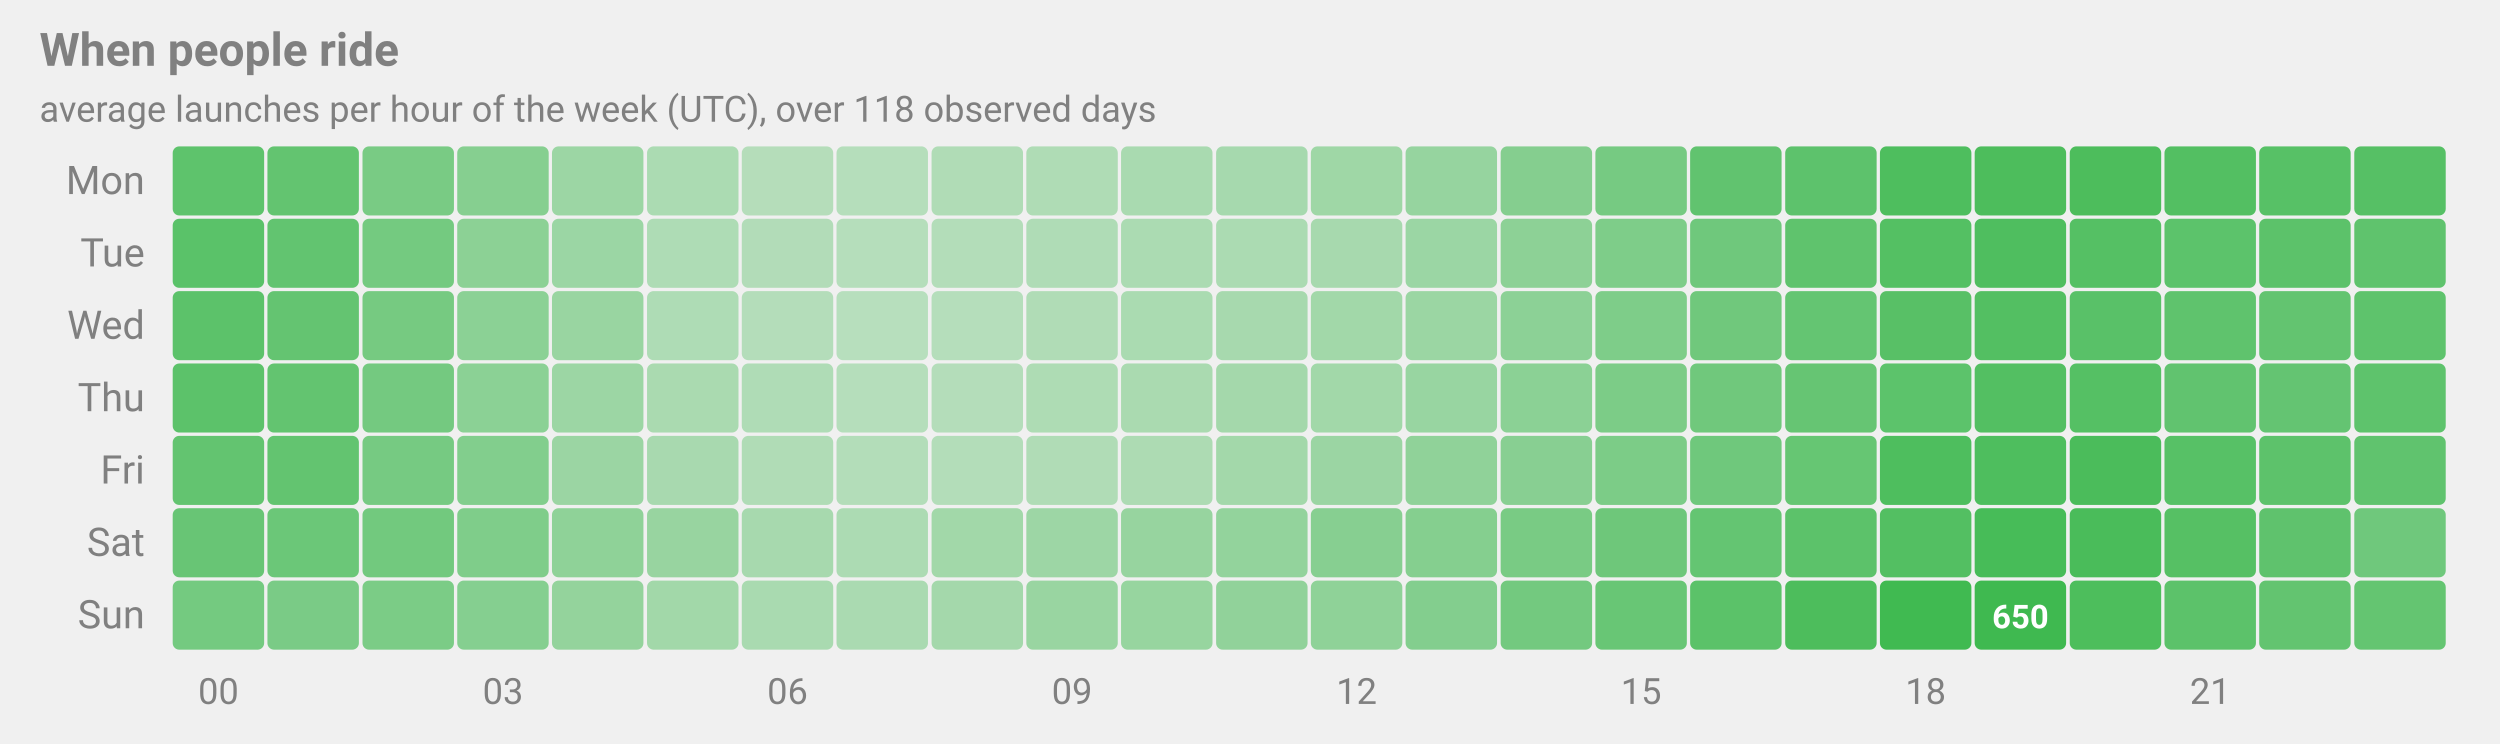
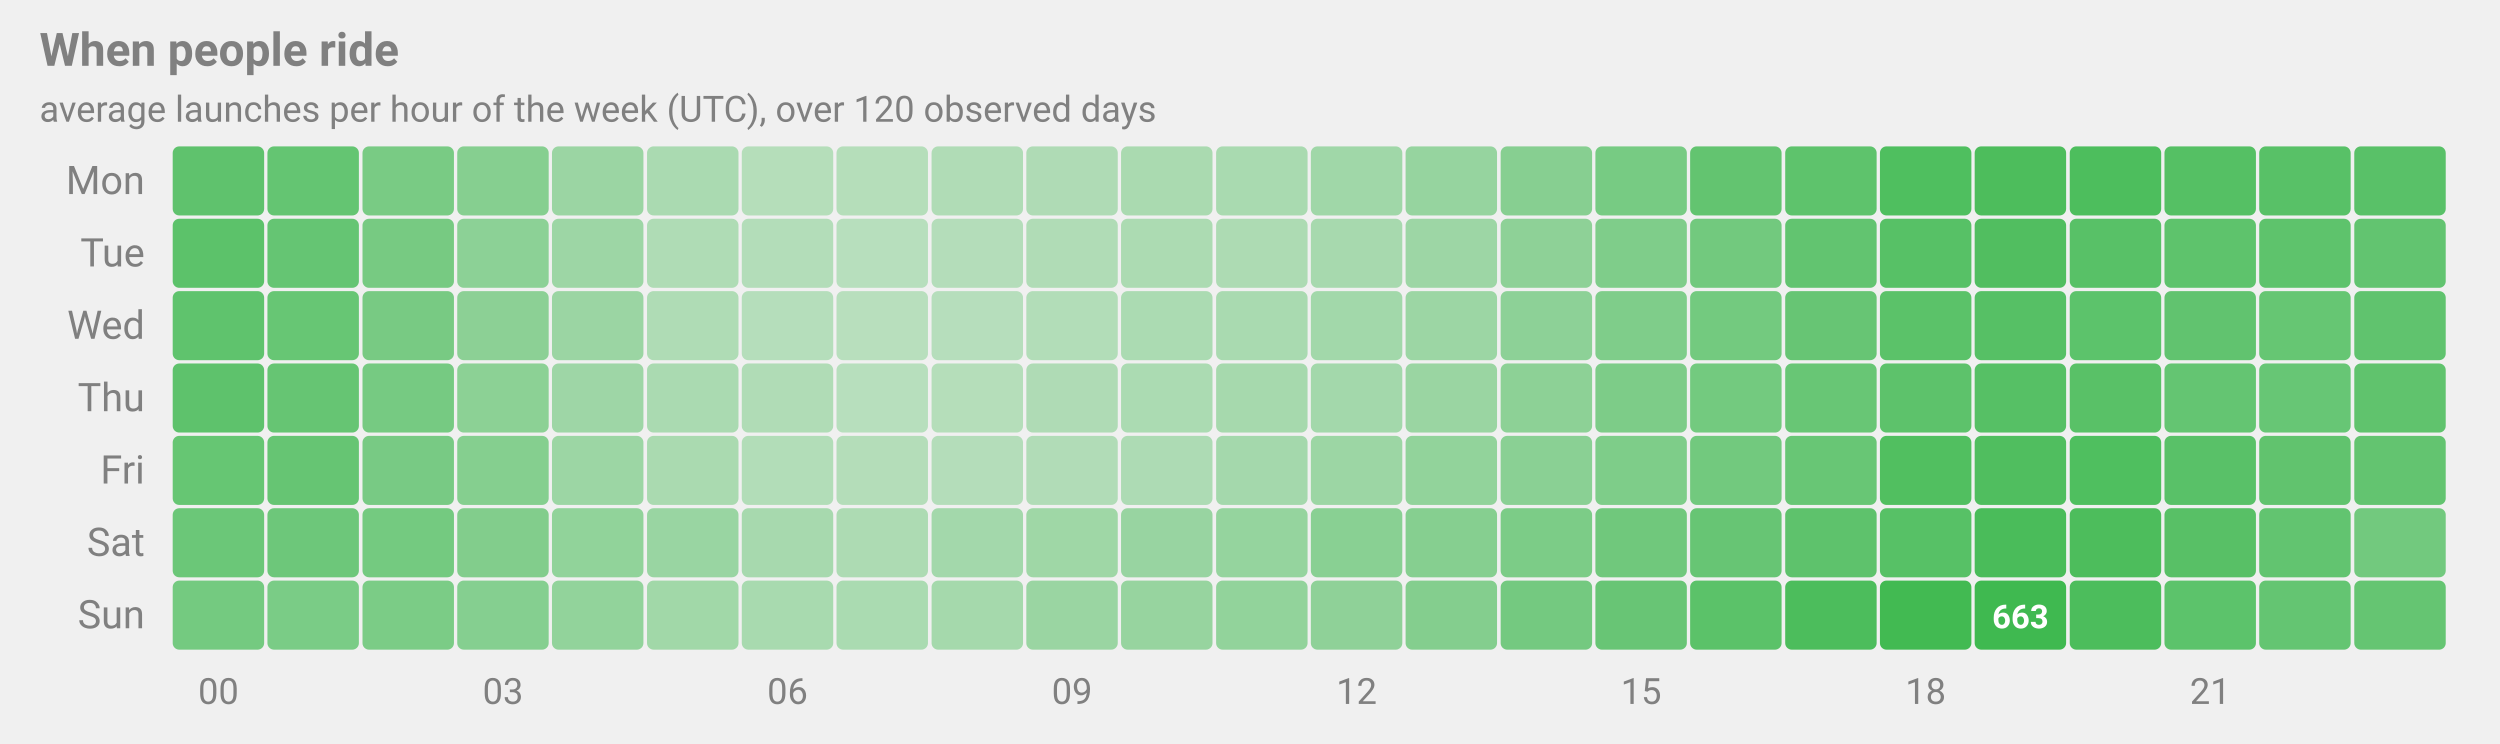
<svg xmlns="http://www.w3.org/2000/svg" width="760" height="226" viewBox="0 0 760 226" role="img" aria-label="When people ride">
  <style>
  text{font-family:-apple-system,BlinkMacSystemFont,'Segoe UI',Roboto,Helvetica,Arial,sans-serif}
  .grid{stroke:#808080;stroke-opacity:.3;stroke-width:1}
  .axis{stroke:#808080;stroke-width:1}
  .lbl{fill:#808080;font-size:12px}
  .val{fill:#808080;font-size:12px;font-weight:600}
  .title{fill:#808080;font-size:14px;font-weight:700}
  .sub{fill:#808080;font-size:11px}
  .gap{fill:#808080;opacity:.12}
  .gaplbl{fill:#808080;font-size:10px;opacity:.85}
  .ico{fill:#808080}
  .t1{fill:#e3b341}
  .t2{fill:#d29922}
  .t3{fill:#b7860b}
  .t4{fill:#946f0f}
</style>
  <text x="12" y="20" class="title">When people ride</text>
-   <text x="12" y="37" class="sub">average launches per hour of the week (UTC), over 118 observed days</text>
+   <text x="12" y="37" class="sub">average launches per hour of the week (UTC), over 120 observed days</text>
  <text x="44" y="59.0" class="lbl" text-anchor="end">Mon</text>
  <text x="44" y="81.0" class="lbl" text-anchor="end">Tue</text>
  <text x="44" y="103.0" class="lbl" text-anchor="end">Wed</text>
  <text x="44" y="125.0" class="lbl" text-anchor="end">Thu</text>
  <text x="44" y="147.0" class="lbl" text-anchor="end">Fri</text>
  <text x="44" y="169.0" class="lbl" text-anchor="end">Sat</text>
  <text x="44" y="191.0" class="lbl" text-anchor="end">Sun</text>
  <text x="66.4" y="214" class="sub" text-anchor="middle">00</text>
  <text x="152.9" y="214" class="sub" text-anchor="middle">03</text>
  <text x="239.4" y="214" class="sub" text-anchor="middle">06</text>
  <text x="325.9" y="214" class="sub" text-anchor="middle">09</text>
  <text x="412.4" y="214" class="sub" text-anchor="middle">12</text>
  <text x="498.9" y="214" class="sub" text-anchor="middle">15</text>
  <text x="585.4" y="214" class="sub" text-anchor="middle">18</text>
  <text x="671.9" y="214" class="sub" text-anchor="middle">21</text>
-   <rect x="52.5" y="44.5" width="27.8" height="21" rx="2" fill="#3fb950" fill-opacity="0.819" data-tip="Mon 00: 522" />
-   <rect x="81.3" y="44.5" width="27.8" height="21" rx="2" fill="#3fb950" fill-opacity="0.793" data-tip="Mon 01: 504" />
-   <rect x="110.2" y="44.5" width="27.8" height="21" rx="2" fill="#3fb950" fill-opacity="0.670" data-tip="Mon 02: 416" />
-   <rect x="139.0" y="44.5" width="27.8" height="21" rx="2" fill="#3fb950" fill-opacity="0.596" data-tip="Mon 03: 365" />
-   <rect x="167.8" y="44.5" width="27.8" height="21" rx="2" fill="#3fb950" fill-opacity="0.476" data-tip="Mon 04: 279" />
-   <rect x="196.7" y="44.5" width="27.8" height="21" rx="2" fill="#3fb950" fill-opacity="0.388" data-tip="Mon 05: 218" />
-   <rect x="225.5" y="44.5" width="27.8" height="21" rx="2" fill="#3fb950" fill-opacity="0.333" data-tip="Mon 06: 179" />
-   <rect x="254.3" y="44.5" width="27.8" height="21" rx="2" fill="#3fb950" fill-opacity="0.332" data-tip="Mon 07: 178" />
-   <rect x="283.2" y="44.5" width="27.8" height="21" rx="2" fill="#3fb950" fill-opacity="0.356" data-tip="Mon 08: 195" />
-   <rect x="312.0" y="44.5" width="27.8" height="21" rx="2" fill="#3fb950" fill-opacity="0.370" data-tip="Mon 09: 205" />
-   <rect x="340.8" y="44.5" width="27.8" height="21" rx="2" fill="#3fb950" fill-opacity="0.401" data-tip="Mon 10: 227" />
-   <rect x="369.7" y="44.5" width="27.8" height="21" rx="2" fill="#3fb950" fill-opacity="0.411" data-tip="Mon 11: 234" />
-   <rect x="398.5" y="44.5" width="27.8" height="21" rx="2" fill="#3fb950" fill-opacity="0.460" data-tip="Mon 12: 269" />
-   <rect x="427.3" y="44.5" width="27.8" height="21" rx="2" fill="#3fb950" fill-opacity="0.511" data-tip="Mon 13: 304" />
-   <rect x="456.2" y="44.5" width="27.8" height="21" rx="2" fill="#3fb950" fill-opacity="0.602" data-tip="Mon 14: 368" />
-   <rect x="485.0" y="44.5" width="27.8" height="21" rx="2" fill="#3fb950" fill-opacity="0.686" data-tip="Mon 15: 428" />
-   <rect x="513.8" y="44.5" width="27.8" height="21" rx="2" fill="#3fb950" fill-opacity="0.801" data-tip="Mon 16: 510" />
-   <rect x="542.7" y="44.5" width="27.8" height="21" rx="2" fill="#3fb950" fill-opacity="0.822" data-tip="Mon 17: 524" />
-   <rect x="571.5" y="44.5" width="27.8" height="21" rx="2" fill="#3fb950" fill-opacity="0.912" data-tip="Mon 18: 588" />
-   <rect x="600.3" y="44.5" width="27.8" height="21" rx="2" fill="#3fb950" fill-opacity="0.918" data-tip="Mon 19: 592" />
-   <rect x="629.2" y="44.5" width="27.8" height="21" rx="2" fill="#3fb950" fill-opacity="0.918" data-tip="Mon 20: 592" />
-   <rect x="658.0" y="44.5" width="27.8" height="21" rx="2" fill="#3fb950" fill-opacity="0.879" data-tip="Mon 21: 564" />
-   <rect x="686.8" y="44.5" width="27.8" height="21" rx="2" fill="#3fb950" fill-opacity="0.863" data-tip="Mon 22: 553" />
-   <rect x="715.7" y="44.5" width="27.8" height="21" rx="2" fill="#3fb950" fill-opacity="0.866" data-tip="Mon 23: 555" />
-   <rect x="52.5" y="66.5" width="27.8" height="21" rx="2" fill="#3fb950" fill-opacity="0.847" data-tip="Tue 00: 542" />
-   <rect x="81.3" y="66.5" width="27.8" height="21" rx="2" fill="#3fb950" fill-opacity="0.799" data-tip="Tue 01: 508" />
-   <rect x="110.2" y="66.5" width="27.8" height="21" rx="2" fill="#3fb950" fill-opacity="0.695" data-tip="Tue 02: 435" />
-   <rect x="139.0" y="66.5" width="27.8" height="21" rx="2" fill="#3fb950" fill-opacity="0.570" data-tip="Tue 03: 346" />
-   <rect x="167.8" y="66.5" width="27.8" height="21" rx="2" fill="#3fb950" fill-opacity="0.474" data-tip="Tue 04: 278" />
-   <rect x="196.7" y="66.5" width="27.8" height="21" rx="2" fill="#3fb950" fill-opacity="0.374" data-tip="Tue 05: 208" />
-   <rect x="225.5" y="66.5" width="27.8" height="21" rx="2" fill="#3fb950" fill-opacity="0.349" data-tip="Tue 06: 190" />
-   <rect x="254.3" y="66.5" width="27.8" height="21" rx="2" fill="#3fb950" fill-opacity="0.329" data-tip="Tue 07: 176" />
-   <rect x="283.2" y="66.5" width="27.8" height="21" rx="2" fill="#3fb950" fill-opacity="0.342" data-tip="Tue 08: 185" />
-   <rect x="312.0" y="66.5" width="27.8" height="21" rx="2" fill="#3fb950" fill-opacity="0.363" data-tip="Tue 09: 200" />
-   <rect x="340.8" y="66.5" width="27.8" height="21" rx="2" fill="#3fb950" fill-opacity="0.390" data-tip="Tue 10: 219" />
-   <rect x="369.7" y="66.5" width="27.8" height="21" rx="2" fill="#3fb950" fill-opacity="0.388" data-tip="Tue 11: 217" />
-   <rect x="398.5" y="66.5" width="27.8" height="21" rx="2" fill="#3fb950" fill-opacity="0.414" data-tip="Tue 12: 236" />
-   <rect x="427.3" y="66.5" width="27.8" height="21" rx="2" fill="#3fb950" fill-opacity="0.474" data-tip="Tue 13: 278" />
-   <rect x="456.2" y="66.5" width="27.8" height="21" rx="2" fill="#3fb950" fill-opacity="0.556" data-tip="Tue 14: 336" />
-   <rect x="485.0" y="66.5" width="27.8" height="21" rx="2" fill="#3fb950" fill-opacity="0.643" data-tip="Tue 15: 397" />
-   <rect x="513.8" y="66.5" width="27.8" height="21" rx="2" fill="#3fb950" fill-opacity="0.726" data-tip="Tue 16: 456" />
-   <rect x="542.7" y="66.5" width="27.8" height="21" rx="2" fill="#3fb950" fill-opacity="0.815" data-tip="Tue 17: 519" />
-   <rect x="571.5" y="66.5" width="27.8" height="21" rx="2" fill="#3fb950" fill-opacity="0.878" data-tip="Tue 18: 564" />
-   <rect x="600.3" y="66.5" width="27.8" height="21" rx="2" fill="#3fb950" fill-opacity="0.909" data-tip="Tue 19: 586" />
-   <rect x="629.2" y="66.5" width="27.8" height="21" rx="2" fill="#3fb950" fill-opacity="0.868" data-tip="Tue 20: 557" />
-   <rect x="658.0" y="66.5" width="27.8" height="21" rx="2" fill="#3fb950" fill-opacity="0.835" data-tip="Tue 21: 533" />
-   <rect x="686.8" y="66.5" width="27.8" height="21" rx="2" fill="#3fb950" fill-opacity="0.834" data-tip="Tue 22: 532" />
-   <rect x="715.7" y="66.5" width="27.8" height="21" rx="2" fill="#3fb950" fill-opacity="0.814" data-tip="Tue 23: 519" />
-   <rect x="52.5" y="88.5" width="27.8" height="21" rx="2" fill="#3fb950" fill-opacity="0.830" data-tip="Wed 00: 530" />
-   <rect x="81.3" y="88.5" width="27.8" height="21" rx="2" fill="#3fb950" fill-opacity="0.791" data-tip="Wed 01: 502" />
-   <rect x="110.2" y="88.5" width="27.8" height="21" rx="2" fill="#3fb950" fill-opacity="0.684" data-tip="Wed 02: 427" />
-   <rect x="139.0" y="88.5" width="27.8" height="21" rx="2" fill="#3fb950" fill-opacity="0.569" data-tip="Wed 03: 345" />
-   <rect x="167.8" y="88.5" width="27.8" height="21" rx="2" fill="#3fb950" fill-opacity="0.485" data-tip="Wed 04: 286" />
-   <rect x="196.7" y="88.5" width="27.8" height="21" rx="2" fill="#3fb950" fill-opacity="0.374" data-tip="Wed 05: 208" />
-   <rect x="225.5" y="88.5" width="27.8" height="21" rx="2" fill="#3fb950" fill-opacity="0.337" data-tip="Wed 06: 182" />
-   <rect x="254.3" y="88.5" width="27.8" height="21" rx="2" fill="#3fb950" fill-opacity="0.324" data-tip="Wed 07: 173" />
-   <rect x="283.2" y="88.5" width="27.8" height="21" rx="2" fill="#3fb950" fill-opacity="0.332" data-tip="Wed 08: 178" />
-   <rect x="312.0" y="88.5" width="27.8" height="21" rx="2" fill="#3fb950" fill-opacity="0.357" data-tip="Wed 09: 195" />
-   <rect x="340.8" y="88.5" width="27.8" height="21" rx="2" fill="#3fb950" fill-opacity="0.394" data-tip="Wed 10: 222" />
-   <rect x="369.7" y="88.5" width="27.8" height="21" rx="2" fill="#3fb950" fill-opacity="0.408" data-tip="Wed 11: 231" />
-   <rect x="398.5" y="88.5" width="27.8" height="21" rx="2" fill="#3fb950" fill-opacity="0.445" data-tip="Wed 12: 258" />
-   <rect x="427.3" y="88.5" width="27.8" height="21" rx="2" fill="#3fb950" fill-opacity="0.480" data-tip="Wed 13: 282" />
-   <rect x="456.2" y="88.5" width="27.8" height="21" rx="2" fill="#3fb950" fill-opacity="0.562" data-tip="Wed 14: 340" />
-   <rect x="485.0" y="88.5" width="27.8" height="21" rx="2" fill="#3fb950" fill-opacity="0.642" data-tip="Wed 15: 397" />
-   <rect x="513.8" y="88.5" width="27.8" height="21" rx="2" fill="#3fb950" fill-opacity="0.720" data-tip="Wed 16: 452" />
-   <rect x="542.7" y="88.5" width="27.8" height="21" rx="2" fill="#3fb950" fill-opacity="0.789" data-tip="Wed 17: 501" />
-   <rect x="571.5" y="88.5" width="27.8" height="21" rx="2" fill="#3fb950" fill-opacity="0.856" data-tip="Wed 18: 548" />
-   <rect x="600.3" y="88.5" width="27.8" height="21" rx="2" fill="#3fb950" fill-opacity="0.880" data-tip="Wed 19: 565" />
-   <rect x="629.2" y="88.5" width="27.8" height="21" rx="2" fill="#3fb950" fill-opacity="0.850" data-tip="Wed 20: 544" />
-   <rect x="658.0" y="88.5" width="27.8" height="21" rx="2" fill="#3fb950" fill-opacity="0.816" data-tip="Wed 21: 520" />
-   <rect x="686.8" y="88.5" width="27.8" height="21" rx="2" fill="#3fb950" fill-opacity="0.795" data-tip="Wed 22: 505" />
-   <rect x="715.7" y="88.5" width="27.8" height="21" rx="2" fill="#3fb950" fill-opacity="0.820" data-tip="Wed 23: 523" />
-   <rect x="52.5" y="110.5" width="27.8" height="21" rx="2" fill="#3fb950" fill-opacity="0.832" data-tip="Thu 00: 531" />
-   <rect x="81.3" y="110.5" width="27.8" height="21" rx="2" fill="#3fb950" fill-opacity="0.793" data-tip="Thu 01: 503" />
-   <rect x="110.2" y="110.5" width="27.8" height="21" rx="2" fill="#3fb950" fill-opacity="0.699" data-tip="Thu 02: 437" />
-   <rect x="139.0" y="110.5" width="27.8" height="21" rx="2" fill="#3fb950" fill-opacity="0.569" data-tip="Thu 03: 346" />
-   <rect x="167.8" y="110.5" width="27.8" height="21" rx="2" fill="#3fb950" fill-opacity="0.470" data-tip="Thu 04: 275" />
-   <rect x="196.7" y="110.5" width="27.8" height="21" rx="2" fill="#3fb950" fill-opacity="0.398" data-tip="Thu 05: 224" />
-   <rect x="225.5" y="110.5" width="27.8" height="21" rx="2" fill="#3fb950" fill-opacity="0.362" data-tip="Thu 06: 199" />
-   <rect x="254.3" y="110.5" width="27.8" height="21" rx="2" fill="#3fb950" fill-opacity="0.329" data-tip="Thu 07: 176" />
-   <rect x="283.2" y="110.5" width="27.8" height="21" rx="2" fill="#3fb950" fill-opacity="0.339" data-tip="Thu 08: 183" />
-   <rect x="312.0" y="110.5" width="27.8" height="21" rx="2" fill="#3fb950" fill-opacity="0.372" data-tip="Thu 09: 206" />
-   <rect x="340.8" y="110.5" width="27.8" height="21" rx="2" fill="#3fb950" fill-opacity="0.396" data-tip="Thu 10: 223" />
-   <rect x="369.7" y="110.5" width="27.8" height="21" rx="2" fill="#3fb950" fill-opacity="0.422" data-tip="Thu 11: 242" />
-   <rect x="398.5" y="110.5" width="27.8" height="21" rx="2" fill="#3fb950" fill-opacity="0.443" data-tip="Thu 12: 257" />
-   <rect x="427.3" y="110.5" width="27.8" height="21" rx="2" fill="#3fb950" fill-opacity="0.490" data-tip="Thu 13: 290" />
-   <rect x="456.2" y="110.5" width="27.8" height="21" rx="2" fill="#3fb950" fill-opacity="0.568" data-tip="Thu 14: 344" />
-   <rect x="485.0" y="110.5" width="27.8" height="21" rx="2" fill="#3fb950" fill-opacity="0.656" data-tip="Thu 15: 407" />
-   <rect x="513.8" y="110.5" width="27.8" height="21" rx="2" fill="#3fb950" fill-opacity="0.719" data-tip="Thu 16: 451" />
-   <rect x="542.7" y="110.5" width="27.8" height="21" rx="2" fill="#3fb950" fill-opacity="0.779" data-tip="Thu 17: 494" />
-   <rect x="571.5" y="110.5" width="27.8" height="21" rx="2" fill="#3fb950" fill-opacity="0.835" data-tip="Thu 18: 534" />
-   <rect x="600.3" y="110.5" width="27.8" height="21" rx="2" fill="#3fb950" fill-opacity="0.880" data-tip="Thu 19: 565" />
-   <rect x="629.2" y="110.5" width="27.8" height="21" rx="2" fill="#3fb950" fill-opacity="0.869" data-tip="Thu 20: 558" />
-   <rect x="658.0" y="110.5" width="27.8" height="21" rx="2" fill="#3fb950" fill-opacity="0.802" data-tip="Thu 21: 510" />
-   <rect x="686.8" y="110.5" width="27.8" height="21" rx="2" fill="#3fb950" fill-opacity="0.786" data-tip="Thu 22: 498" />
-   <rect x="715.7" y="110.5" width="27.8" height="21" rx="2" fill="#3fb950" fill-opacity="0.824" data-tip="Thu 23: 526" />
-   <rect x="52.5" y="132.5" width="27.8" height="21" rx="2" fill="#3fb950" fill-opacity="0.795" data-tip="Fri 00: 505" />
-   <rect x="81.3" y="132.5" width="27.8" height="21" rx="2" fill="#3fb950" fill-opacity="0.793" data-tip="Fri 01: 504" />
-   <rect x="110.2" y="132.5" width="27.8" height="21" rx="2" fill="#3fb950" fill-opacity="0.685" data-tip="Fri 02: 427" />
-   <rect x="139.0" y="132.5" width="27.8" height="21" rx="2" fill="#3fb950" fill-opacity="0.616" data-tip="Fri 03: 378" />
-   <rect x="167.8" y="132.5" width="27.8" height="21" rx="2" fill="#3fb950" fill-opacity="0.478" data-tip="Fri 04: 281" />
-   <rect x="196.7" y="132.5" width="27.8" height="21" rx="2" fill="#3fb950" fill-opacity="0.403" data-tip="Fri 05: 228" />
-   <rect x="225.5" y="132.5" width="27.8" height="21" rx="2" fill="#3fb950" fill-opacity="0.357" data-tip="Fri 06: 195" />
-   <rect x="254.3" y="132.5" width="27.8" height="21" rx="2" fill="#3fb950" fill-opacity="0.342" data-tip="Fri 07: 185" />
-   <rect x="283.2" y="132.5" width="27.8" height="21" rx="2" fill="#3fb950" fill-opacity="0.342" data-tip="Fri 08: 185" />
-   <rect x="312.0" y="132.5" width="27.8" height="21" rx="2" fill="#3fb950" fill-opacity="0.358" data-tip="Fri 09: 197" />
-   <rect x="340.8" y="132.5" width="27.8" height="21" rx="2" fill="#3fb950" fill-opacity="0.381" data-tip="Fri 10: 213" />
-   <rect x="369.7" y="132.5" width="27.8" height="21" rx="2" fill="#3fb950" fill-opacity="0.431" data-tip="Fri 11: 248" />
-   <rect x="398.5" y="132.5" width="27.8" height="21" rx="2" fill="#3fb950" fill-opacity="0.478" data-tip="Fri 12: 281" />
-   <rect x="427.3" y="132.5" width="27.8" height="21" rx="2" fill="#3fb950" fill-opacity="0.540" data-tip="Fri 13: 325" />
-   <rect x="456.2" y="132.5" width="27.8" height="21" rx="2" fill="#3fb950" fill-opacity="0.586" data-tip="Fri 14: 358" />
-   <rect x="485.0" y="132.5" width="27.8" height="21" rx="2" fill="#3fb950" fill-opacity="0.653" data-tip="Fri 15: 405" />
-   <rect x="513.8" y="132.5" width="27.8" height="21" rx="2" fill="#3fb950" fill-opacity="0.725" data-tip="Fri 16: 455" />
-   <rect x="542.7" y="132.5" width="27.8" height="21" rx="2" fill="#3fb950" fill-opacity="0.781" data-tip="Fri 17: 495" />
-   <rect x="571.5" y="132.5" width="27.8" height="21" rx="2" fill="#3fb950" fill-opacity="0.911" data-tip="Fri 18: 587" />
-   <rect x="600.3" y="132.5" width="27.8" height="21" rx="2" fill="#3fb950" fill-opacity="0.913" data-tip="Fri 19: 588" />
-   <rect x="629.2" y="132.5" width="27.8" height="21" rx="2" fill="#3fb950" fill-opacity="0.926" data-tip="Fri 20: 598" />
-   <rect x="658.0" y="132.5" width="27.8" height="21" rx="2" fill="#3fb950" fill-opacity="0.863" data-tip="Fri 21: 553" />
-   <rect x="686.8" y="132.5" width="27.8" height="21" rx="2" fill="#3fb950" fill-opacity="0.821" data-tip="Fri 22: 523" />
-   <rect x="715.7" y="132.5" width="27.8" height="21" rx="2" fill="#3fb950" fill-opacity="0.810" data-tip="Fri 23: 516" />
-   <rect x="52.5" y="154.5" width="27.8" height="21" rx="2" fill="#3fb950" fill-opacity="0.762" data-tip="Sat 00: 482" />
-   <rect x="81.3" y="154.5" width="27.8" height="21" rx="2" fill="#3fb950" fill-opacity="0.750" data-tip="Sat 01: 473" />
-   <rect x="110.2" y="154.5" width="27.8" height="21" rx="2" fill="#3fb950" fill-opacity="0.713" data-tip="Sat 02: 447" />
-   <rect x="139.0" y="154.5" width="27.8" height="21" rx="2" fill="#3fb950" fill-opacity="0.630" data-tip="Sat 03: 388" />
-   <rect x="167.8" y="154.5" width="27.8" height="21" rx="2" fill="#3fb950" fill-opacity="0.545" data-tip="Sat 04: 328" />
-   <rect x="196.7" y="154.5" width="27.8" height="21" rx="2" fill="#3fb950" fill-opacity="0.494" data-tip="Sat 05: 292" />
-   <rect x="225.5" y="154.5" width="27.8" height="21" rx="2" fill="#3fb950" fill-opacity="0.414" data-tip="Sat 06: 236" />
-   <rect x="254.3" y="154.5" width="27.8" height="21" rx="2" fill="#3fb950" fill-opacity="0.386" data-tip="Sat 07: 216" />
-   <rect x="283.2" y="154.5" width="27.8" height="21" rx="2" fill="#3fb950" fill-opacity="0.443" data-tip="Sat 08: 256" />
-   <rect x="312.0" y="154.5" width="27.8" height="21" rx="2" fill="#3fb950" fill-opacity="0.467" data-tip="Sat 09: 274" />
-   <rect x="340.8" y="154.5" width="27.8" height="21" rx="2" fill="#3fb950" fill-opacity="0.497" data-tip="Sat 10: 295" />
-   <rect x="369.7" y="154.5" width="27.8" height="21" rx="2" fill="#3fb950" fill-opacity="0.521" data-tip="Sat 11: 311" />
-   <rect x="398.5" y="154.5" width="27.8" height="21" rx="2" fill="#3fb950" fill-opacity="0.590" data-tip="Sat 12: 360" />
-   <rect x="427.3" y="154.5" width="27.8" height="21" rx="2" fill="#3fb950" fill-opacity="0.605" data-tip="Sat 13: 371" />
-   <rect x="456.2" y="154.5" width="27.8" height="21" rx="2" fill="#3fb950" fill-opacity="0.668" data-tip="Sat 14: 415" />
-   <rect x="485.0" y="154.5" width="27.8" height="21" rx="2" fill="#3fb950" fill-opacity="0.731" data-tip="Sat 15: 460" />
-   <rect x="513.8" y="154.5" width="27.8" height="21" rx="2" fill="#3fb950" fill-opacity="0.789" data-tip="Sat 16: 501" />
-   <rect x="542.7" y="154.5" width="27.8" height="21" rx="2" fill="#3fb950" fill-opacity="0.833" data-tip="Sat 17: 532" />
-   <rect x="571.5" y="154.5" width="27.8" height="21" rx="2" fill="#3fb950" fill-opacity="0.879" data-tip="Sat 18: 564" />
-   <rect x="600.3" y="154.5" width="27.8" height="21" rx="2" fill="#3fb950" fill-opacity="0.948" data-tip="Sat 19: 613" />
-   <rect x="629.2" y="154.5" width="27.8" height="21" rx="2" fill="#3fb950" fill-opacity="0.934" data-tip="Sat 20: 603" />
-   <rect x="658.0" y="154.5" width="27.8" height="21" rx="2" fill="#3fb950" fill-opacity="0.871" data-tip="Sat 21: 559" />
-   <rect x="686.8" y="154.5" width="27.8" height="21" rx="2" fill="#3fb950" fill-opacity="0.813" data-tip="Sat 22: 518" />
-   <rect x="715.7" y="154.5" width="27.8" height="21" rx="2" fill="#3fb950" fill-opacity="0.725" data-tip="Sat 23: 456" />
-   <rect x="52.5" y="176.5" width="27.8" height="21" rx="2" fill="#3fb950" fill-opacity="0.702" data-tip="Sun 00: 439" />
-   <rect x="81.3" y="176.5" width="27.8" height="21" rx="2" fill="#3fb950" fill-opacity="0.662" data-tip="Sun 01: 411" />
-   <rect x="110.2" y="176.5" width="27.8" height="21" rx="2" fill="#3fb950" fill-opacity="0.658" data-tip="Sun 02: 408" />
-   <rect x="139.0" y="176.5" width="27.8" height="21" rx="2" fill="#3fb950" fill-opacity="0.600" data-tip="Sun 03: 367" />
-   <rect x="167.8" y="176.5" width="27.8" height="21" rx="2" fill="#3fb950" fill-opacity="0.522" data-tip="Sun 04: 312" />
-   <rect x="196.7" y="176.5" width="27.8" height="21" rx="2" fill="#3fb950" fill-opacity="0.444" data-tip="Sun 05: 257" />
-   <rect x="225.5" y="176.5" width="27.8" height="21" rx="2" fill="#3fb950" fill-opacity="0.401" data-tip="Sun 06: 227" />
-   <rect x="254.3" y="176.5" width="27.8" height="21" rx="2" fill="#3fb950" fill-opacity="0.391" data-tip="Sun 07: 220" />
-   <rect x="283.2" y="176.5" width="27.8" height="21" rx="2" fill="#3fb950" fill-opacity="0.422" data-tip="Sun 08: 241" />
-   <rect x="312.0" y="176.5" width="27.8" height="21" rx="2" fill="#3fb950" fill-opacity="0.491" data-tip="Sun 09: 290" />
-   <rect x="340.8" y="176.5" width="27.8" height="21" rx="2" fill="#3fb950" fill-opacity="0.507" data-tip="Sun 10: 302" />
-   <rect x="369.7" y="176.5" width="27.8" height="21" rx="2" fill="#3fb950" fill-opacity="0.533" data-tip="Sun 11: 320" />
-   <rect x="398.5" y="176.5" width="27.8" height="21" rx="2" fill="#3fb950" fill-opacity="0.544" data-tip="Sun 12: 328" />
-   <rect x="427.3" y="176.5" width="27.8" height="21" rx="2" fill="#3fb950" fill-opacity="0.613" data-tip="Sun 13: 376" />
-   <rect x="456.2" y="176.5" width="27.8" height="21" rx="2" fill="#3fb950" fill-opacity="0.704" data-tip="Sun 14: 440" />
-   <rect x="485.0" y="176.5" width="27.8" height="21" rx="2" fill="#3fb950" fill-opacity="0.765" data-tip="Sun 15: 484" />
-   <rect x="513.8" y="176.5" width="27.8" height="21" rx="2" fill="#3fb950" fill-opacity="0.840" data-tip="Sun 16: 537" />
-   <rect x="542.7" y="176.5" width="27.8" height="21" rx="2" fill="#3fb950" fill-opacity="0.919" data-tip="Sun 17: 592" />
-   <rect x="571.5" y="176.5" width="27.8" height="21" rx="2" fill="#3fb950" fill-opacity="0.991" data-tip="Sun 18: 644" />
-   <rect x="600.3" y="176.5" width="27.8" height="21" rx="2" fill="#3fb950" fill-opacity="1.000" data-tip="Sun 19: 650" />
-   <rect x="629.2" y="176.5" width="27.8" height="21" rx="2" fill="#3fb950" fill-opacity="0.921" data-tip="Sun 20: 594" />
-   <rect x="658.0" y="176.5" width="27.8" height="21" rx="2" fill="#3fb950" fill-opacity="0.834" data-tip="Sun 21: 533" />
-   <rect x="686.8" y="176.5" width="27.8" height="21" rx="2" fill="#3fb950" fill-opacity="0.794" data-tip="Sun 22: 504" />
-   <rect x="715.7" y="176.5" width="27.8" height="21" rx="2" fill="#3fb950" fill-opacity="0.792" data-tip="Sun 23: 503" />
-   <text x="614.2" y="191.0" text-anchor="middle" style="fill:#ffffff;font-size:10px;font-weight:600">650</text>
+   <rect x="52.5" y="44.5" width="27.8" height="21" rx="2" fill="#3fb950" fill-opacity="0.813" data-tip="Mon 00: 528" />
+   <rect x="81.3" y="44.5" width="27.8" height="21" rx="2" fill="#3fb950" fill-opacity="0.789" data-tip="Mon 01: 511" />
+   <rect x="110.2" y="44.5" width="27.8" height="21" rx="2" fill="#3fb950" fill-opacity="0.669" data-tip="Mon 02: 425" />
+   <rect x="139.0" y="44.5" width="27.8" height="21" rx="2" fill="#3fb950" fill-opacity="0.595" data-tip="Mon 03: 371" />
+   <rect x="167.8" y="44.5" width="27.8" height="21" rx="2" fill="#3fb950" fill-opacity="0.479" data-tip="Mon 04: 287" />
+   <rect x="196.7" y="44.5" width="27.8" height="21" rx="2" fill="#3fb950" fill-opacity="0.391" data-tip="Mon 05: 224" />
+   <rect x="225.5" y="44.5" width="27.8" height="21" rx="2" fill="#3fb950" fill-opacity="0.334" data-tip="Mon 06: 183" />
+   <rect x="254.3" y="44.5" width="27.8" height="21" rx="2" fill="#3fb950" fill-opacity="0.335" data-tip="Mon 07: 184" />
+   <rect x="283.2" y="44.5" width="27.8" height="21" rx="2" fill="#3fb950" fill-opacity="0.356" data-tip="Mon 08: 199" />
+   <rect x="312.0" y="44.5" width="27.8" height="21" rx="2" fill="#3fb950" fill-opacity="0.360" data-tip="Mon 09: 202" />
+   <rect x="340.8" y="44.5" width="27.8" height="21" rx="2" fill="#3fb950" fill-opacity="0.397" data-tip="Mon 10: 228" />
+   <rect x="369.7" y="44.5" width="27.8" height="21" rx="2" fill="#3fb950" fill-opacity="0.401" data-tip="Mon 11: 231" />
+   <rect x="398.5" y="44.5" width="27.8" height="21" rx="2" fill="#3fb950" fill-opacity="0.450" data-tip="Mon 12: 267" />
+   <rect x="427.3" y="44.5" width="27.8" height="21" rx="2" fill="#3fb950" fill-opacity="0.504" data-tip="Mon 13: 306" />
+   <rect x="456.2" y="44.5" width="27.8" height="21" rx="2" fill="#3fb950" fill-opacity="0.591" data-tip="Mon 14: 368" />
+   <rect x="485.0" y="44.5" width="27.8" height="21" rx="2" fill="#3fb950" fill-opacity="0.679" data-tip="Mon 15: 432" />
+   <rect x="513.8" y="44.5" width="27.8" height="21" rx="2" fill="#3fb950" fill-opacity="0.795" data-tip="Mon 16: 515" />
+   <rect x="542.7" y="44.5" width="27.8" height="21" rx="2" fill="#3fb950" fill-opacity="0.820" data-tip="Mon 17: 534" />
+   <rect x="571.5" y="44.5" width="27.8" height="21" rx="2" fill="#3fb950" fill-opacity="0.910" data-tip="Mon 18: 598" />
+   <rect x="600.3" y="44.5" width="27.8" height="21" rx="2" fill="#3fb950" fill-opacity="0.919" data-tip="Mon 19: 604" />
+   <rect x="629.2" y="44.5" width="27.8" height="21" rx="2" fill="#3fb950" fill-opacity="0.916" data-tip="Mon 20: 602" />
+   <rect x="658.0" y="44.5" width="27.8" height="21" rx="2" fill="#3fb950" fill-opacity="0.875" data-tip="Mon 21: 573" />
+   <rect x="686.8" y="44.5" width="27.8" height="21" rx="2" fill="#3fb950" fill-opacity="0.853" data-tip="Mon 22: 557" />
+   <rect x="715.7" y="44.5" width="27.8" height="21" rx="2" fill="#3fb950" fill-opacity="0.850" data-tip="Mon 23: 555" />
+   <rect x="52.5" y="66.5" width="27.8" height="21" rx="2" fill="#3fb950" fill-opacity="0.832" data-tip="Tue 00: 542" />
+   <rect x="81.3" y="66.5" width="27.8" height="21" rx="2" fill="#3fb950" fill-opacity="0.785" data-tip="Tue 01: 508" />
+   <rect x="110.2" y="66.5" width="27.8" height="21" rx="2" fill="#3fb950" fill-opacity="0.683" data-tip="Tue 02: 435" />
+   <rect x="139.0" y="66.5" width="27.8" height="21" rx="2" fill="#3fb950" fill-opacity="0.561" data-tip="Tue 03: 346" />
+   <rect x="167.8" y="66.5" width="27.8" height="21" rx="2" fill="#3fb950" fill-opacity="0.466" data-tip="Tue 04: 278" />
+   <rect x="196.7" y="66.5" width="27.8" height="21" rx="2" fill="#3fb950" fill-opacity="0.368" data-tip="Tue 05: 208" />
+   <rect x="225.5" y="66.5" width="27.8" height="21" rx="2" fill="#3fb950" fill-opacity="0.343" data-tip="Tue 06: 190" />
+   <rect x="254.3" y="66.5" width="27.8" height="21" rx="2" fill="#3fb950" fill-opacity="0.324" data-tip="Tue 07: 176" />
+   <rect x="283.2" y="66.5" width="27.8" height="21" rx="2" fill="#3fb950" fill-opacity="0.337" data-tip="Tue 08: 185" />
+   <rect x="312.0" y="66.5" width="27.8" height="21" rx="2" fill="#3fb950" fill-opacity="0.357" data-tip="Tue 09: 200" />
+   <rect x="340.8" y="66.5" width="27.8" height="21" rx="2" fill="#3fb950" fill-opacity="0.384" data-tip="Tue 10: 219" />
+   <rect x="369.7" y="66.5" width="27.8" height="21" rx="2" fill="#3fb950" fill-opacity="0.382" data-tip="Tue 11: 217" />
+   <rect x="398.5" y="66.5" width="27.8" height="21" rx="2" fill="#3fb950" fill-opacity="0.407" data-tip="Tue 12: 236" />
+   <rect x="427.3" y="66.5" width="27.8" height="21" rx="2" fill="#3fb950" fill-opacity="0.466" data-tip="Tue 13: 278" />
+   <rect x="456.2" y="66.5" width="27.8" height="21" rx="2" fill="#3fb950" fill-opacity="0.547" data-tip="Tue 14: 336" />
+   <rect x="485.0" y="66.5" width="27.8" height="21" rx="2" fill="#3fb950" fill-opacity="0.632" data-tip="Tue 15: 397" />
+   <rect x="513.8" y="66.5" width="27.8" height="21" rx="2" fill="#3fb950" fill-opacity="0.713" data-tip="Tue 16: 456" />
+   <rect x="542.7" y="66.5" width="27.8" height="21" rx="2" fill="#3fb950" fill-opacity="0.800" data-tip="Tue 17: 519" />
+   <rect x="571.5" y="66.5" width="27.8" height="21" rx="2" fill="#3fb950" fill-opacity="0.863" data-tip="Tue 18: 564" />
+   <rect x="600.3" y="66.5" width="27.8" height="21" rx="2" fill="#3fb950" fill-opacity="0.893" data-tip="Tue 19: 586" />
+   <rect x="629.2" y="66.5" width="27.8" height="21" rx="2" fill="#3fb950" fill-opacity="0.853" data-tip="Tue 20: 557" />
+   <rect x="658.0" y="66.5" width="27.8" height="21" rx="2" fill="#3fb950" fill-opacity="0.820" data-tip="Tue 21: 533" />
+   <rect x="686.8" y="66.5" width="27.8" height="21" rx="2" fill="#3fb950" fill-opacity="0.819" data-tip="Tue 22: 532" />
+   <rect x="715.7" y="66.5" width="27.8" height="21" rx="2" fill="#3fb950" fill-opacity="0.800" data-tip="Tue 23: 519" />
+   <rect x="52.5" y="88.5" width="27.8" height="21" rx="2" fill="#3fb950" fill-opacity="0.815" data-tip="Wed 00: 530" />
+   <rect x="81.3" y="88.5" width="27.8" height="21" rx="2" fill="#3fb950" fill-opacity="0.777" data-tip="Wed 01: 502" />
+   <rect x="110.2" y="88.5" width="27.8" height="21" rx="2" fill="#3fb950" fill-opacity="0.672" data-tip="Wed 02: 427" />
+   <rect x="139.0" y="88.5" width="27.8" height="21" rx="2" fill="#3fb950" fill-opacity="0.559" data-tip="Wed 03: 345" />
+   <rect x="167.8" y="88.5" width="27.8" height="21" rx="2" fill="#3fb950" fill-opacity="0.478" data-tip="Wed 04: 286" />
+   <rect x="196.7" y="88.5" width="27.8" height="21" rx="2" fill="#3fb950" fill-opacity="0.369" data-tip="Wed 05: 208" />
+   <rect x="225.5" y="88.5" width="27.8" height="21" rx="2" fill="#3fb950" fill-opacity="0.332" data-tip="Wed 06: 182" />
+   <rect x="254.3" y="88.5" width="27.8" height="21" rx="2" fill="#3fb950" fill-opacity="0.320" data-tip="Wed 07: 173" />
+   <rect x="283.2" y="88.5" width="27.8" height="21" rx="2" fill="#3fb950" fill-opacity="0.328" data-tip="Wed 08: 178" />
+   <rect x="312.0" y="88.5" width="27.8" height="21" rx="2" fill="#3fb950" fill-opacity="0.351" data-tip="Wed 09: 195" />
+   <rect x="340.8" y="88.5" width="27.8" height="21" rx="2" fill="#3fb950" fill-opacity="0.388" data-tip="Wed 10: 222" />
+   <rect x="369.7" y="88.5" width="27.8" height="21" rx="2" fill="#3fb950" fill-opacity="0.401" data-tip="Wed 11: 231" />
+   <rect x="398.5" y="88.5" width="27.8" height="21" rx="2" fill="#3fb950" fill-opacity="0.438" data-tip="Wed 12: 258" />
+   <rect x="427.3" y="88.5" width="27.8" height="21" rx="2" fill="#3fb950" fill-opacity="0.472" data-tip="Wed 13: 282" />
+   <rect x="456.2" y="88.5" width="27.8" height="21" rx="2" fill="#3fb950" fill-opacity="0.552" data-tip="Wed 14: 340" />
+   <rect x="485.0" y="88.5" width="27.8" height="21" rx="2" fill="#3fb950" fill-opacity="0.631" data-tip="Wed 15: 397" />
+   <rect x="513.8" y="88.5" width="27.8" height="21" rx="2" fill="#3fb950" fill-opacity="0.707" data-tip="Wed 16: 452" />
+   <rect x="542.7" y="88.5" width="27.8" height="21" rx="2" fill="#3fb950" fill-opacity="0.775" data-tip="Wed 17: 501" />
+   <rect x="571.5" y="88.5" width="27.8" height="21" rx="2" fill="#3fb950" fill-opacity="0.841" data-tip="Wed 18: 548" />
+   <rect x="600.3" y="88.5" width="27.8" height="21" rx="2" fill="#3fb950" fill-opacity="0.865" data-tip="Wed 19: 565" />
+   <rect x="629.2" y="88.5" width="27.8" height="21" rx="2" fill="#3fb950" fill-opacity="0.835" data-tip="Wed 20: 544" />
+   <rect x="658.0" y="88.5" width="27.8" height="21" rx="2" fill="#3fb950" fill-opacity="0.802" data-tip="Wed 21: 520" />
+   <rect x="686.8" y="88.5" width="27.8" height="21" rx="2" fill="#3fb950" fill-opacity="0.781" data-tip="Wed 22: 505" />
+   <rect x="715.7" y="88.5" width="27.8" height="21" rx="2" fill="#3fb950" fill-opacity="0.806" data-tip="Wed 23: 523" />
+   <rect x="52.5" y="110.5" width="27.8" height="21" rx="2" fill="#3fb950" fill-opacity="0.817" data-tip="Thu 00: 531" />
+   <rect x="81.3" y="110.5" width="27.8" height="21" rx="2" fill="#3fb950" fill-opacity="0.779" data-tip="Thu 01: 503" />
+   <rect x="110.2" y="110.5" width="27.8" height="21" rx="2" fill="#3fb950" fill-opacity="0.687" data-tip="Thu 02: 437" />
+   <rect x="139.0" y="110.5" width="27.8" height="21" rx="2" fill="#3fb950" fill-opacity="0.560" data-tip="Thu 03: 346" />
+   <rect x="167.8" y="110.5" width="27.8" height="21" rx="2" fill="#3fb950" fill-opacity="0.462" data-tip="Thu 04: 275" />
+   <rect x="196.7" y="110.5" width="27.8" height="21" rx="2" fill="#3fb950" fill-opacity="0.392" data-tip="Thu 05: 224" />
+   <rect x="225.5" y="110.5" width="27.8" height="21" rx="2" fill="#3fb950" fill-opacity="0.356" data-tip="Thu 06: 199" />
+   <rect x="254.3" y="110.5" width="27.8" height="21" rx="2" fill="#3fb950" fill-opacity="0.324" data-tip="Thu 07: 176" />
+   <rect x="283.2" y="110.5" width="27.8" height="21" rx="2" fill="#3fb950" fill-opacity="0.334" data-tip="Thu 08: 183" />
+   <rect x="312.0" y="110.5" width="27.8" height="21" rx="2" fill="#3fb950" fill-opacity="0.366" data-tip="Thu 09: 206" />
+   <rect x="340.8" y="110.5" width="27.8" height="21" rx="2" fill="#3fb950" fill-opacity="0.390" data-tip="Thu 10: 223" />
+   <rect x="369.7" y="110.5" width="27.8" height="21" rx="2" fill="#3fb950" fill-opacity="0.416" data-tip="Thu 11: 242" />
+   <rect x="398.5" y="110.5" width="27.8" height="21" rx="2" fill="#3fb950" fill-opacity="0.436" data-tip="Thu 12: 257" />
+   <rect x="427.3" y="110.5" width="27.8" height="21" rx="2" fill="#3fb950" fill-opacity="0.482" data-tip="Thu 13: 290" />
+   <rect x="456.2" y="110.5" width="27.8" height="21" rx="2" fill="#3fb950" fill-opacity="0.558" data-tip="Thu 14: 344" />
+   <rect x="485.0" y="110.5" width="27.8" height="21" rx="2" fill="#3fb950" fill-opacity="0.645" data-tip="Thu 15: 407" />
+   <rect x="513.8" y="110.5" width="27.8" height="21" rx="2" fill="#3fb950" fill-opacity="0.706" data-tip="Thu 16: 451" />
+   <rect x="542.7" y="110.5" width="27.8" height="21" rx="2" fill="#3fb950" fill-opacity="0.765" data-tip="Thu 17: 494" />
+   <rect x="571.5" y="110.5" width="27.8" height="21" rx="2" fill="#3fb950" fill-opacity="0.821" data-tip="Thu 18: 534" />
+   <rect x="600.3" y="110.5" width="27.8" height="21" rx="2" fill="#3fb950" fill-opacity="0.865" data-tip="Thu 19: 565" />
+   <rect x="629.2" y="110.5" width="27.8" height="21" rx="2" fill="#3fb950" fill-opacity="0.854" data-tip="Thu 20: 558" />
+   <rect x="658.0" y="110.5" width="27.8" height="21" rx="2" fill="#3fb950" fill-opacity="0.788" data-tip="Thu 21: 510" />
+   <rect x="686.8" y="110.5" width="27.8" height="21" rx="2" fill="#3fb950" fill-opacity="0.772" data-tip="Thu 22: 498" />
+   <rect x="715.7" y="110.5" width="27.8" height="21" rx="2" fill="#3fb950" fill-opacity="0.809" data-tip="Thu 23: 526" />
+   <rect x="52.5" y="132.5" width="27.8" height="21" rx="2" fill="#3fb950" fill-opacity="0.781" data-tip="Fri 00: 505" />
+   <rect x="81.3" y="132.5" width="27.8" height="21" rx="2" fill="#3fb950" fill-opacity="0.779" data-tip="Fri 01: 504" />
+   <rect x="110.2" y="132.5" width="27.8" height="21" rx="2" fill="#3fb950" fill-opacity="0.673" data-tip="Fri 02: 427" />
+   <rect x="139.0" y="132.5" width="27.8" height="21" rx="2" fill="#3fb950" fill-opacity="0.605" data-tip="Fri 03: 378" />
+   <rect x="167.8" y="132.5" width="27.8" height="21" rx="2" fill="#3fb950" fill-opacity="0.470" data-tip="Fri 04: 281" />
+   <rect x="196.7" y="132.5" width="27.8" height="21" rx="2" fill="#3fb950" fill-opacity="0.397" data-tip="Fri 05: 228" />
+   <rect x="225.5" y="132.5" width="27.8" height="21" rx="2" fill="#3fb950" fill-opacity="0.351" data-tip="Fri 06: 195" />
+   <rect x="254.3" y="132.5" width="27.8" height="21" rx="2" fill="#3fb950" fill-opacity="0.336" data-tip="Fri 07: 185" />
+   <rect x="283.2" y="132.5" width="27.8" height="21" rx="2" fill="#3fb950" fill-opacity="0.337" data-tip="Fri 08: 185" />
+   <rect x="312.0" y="132.5" width="27.8" height="21" rx="2" fill="#3fb950" fill-opacity="0.353" data-tip="Fri 09: 197" />
+   <rect x="340.8" y="132.5" width="27.8" height="21" rx="2" fill="#3fb950" fill-opacity="0.375" data-tip="Fri 10: 213" />
+   <rect x="369.7" y="132.5" width="27.8" height="21" rx="2" fill="#3fb950" fill-opacity="0.424" data-tip="Fri 11: 248" />
+   <rect x="398.5" y="132.5" width="27.8" height="21" rx="2" fill="#3fb950" fill-opacity="0.471" data-tip="Fri 12: 281" />
+   <rect x="427.3" y="132.5" width="27.8" height="21" rx="2" fill="#3fb950" fill-opacity="0.531" data-tip="Fri 13: 325" />
+   <rect x="456.2" y="132.5" width="27.8" height="21" rx="2" fill="#3fb950" fill-opacity="0.576" data-tip="Fri 14: 358" />
+   <rect x="485.0" y="132.5" width="27.8" height="21" rx="2" fill="#3fb950" fill-opacity="0.642" data-tip="Fri 15: 405" />
+   <rect x="513.8" y="132.5" width="27.8" height="21" rx="2" fill="#3fb950" fill-opacity="0.712" data-tip="Fri 16: 455" />
+   <rect x="542.7" y="132.5" width="27.8" height="21" rx="2" fill="#3fb950" fill-opacity="0.767" data-tip="Fri 17: 495" />
+   <rect x="571.5" y="132.5" width="27.8" height="21" rx="2" fill="#3fb950" fill-opacity="0.894" data-tip="Fri 18: 587" />
+   <rect x="600.3" y="132.5" width="27.8" height="21" rx="2" fill="#3fb950" fill-opacity="0.896" data-tip="Fri 19: 588" />
+   <rect x="629.2" y="132.5" width="27.8" height="21" rx="2" fill="#3fb950" fill-opacity="0.910" data-tip="Fri 20: 598" />
+   <rect x="658.0" y="132.5" width="27.8" height="21" rx="2" fill="#3fb950" fill-opacity="0.848" data-tip="Fri 21: 553" />
+   <rect x="686.8" y="132.5" width="27.8" height="21" rx="2" fill="#3fb950" fill-opacity="0.807" data-tip="Fri 22: 523" />
+   <rect x="715.7" y="132.5" width="27.8" height="21" rx="2" fill="#3fb950" fill-opacity="0.796" data-tip="Fri 23: 516" />
+   <rect x="52.5" y="154.5" width="27.8" height="21" rx="2" fill="#3fb950" fill-opacity="0.749" data-tip="Sat 00: 482" />
+   <rect x="81.3" y="154.5" width="27.8" height="21" rx="2" fill="#3fb950" fill-opacity="0.737" data-tip="Sat 01: 473" />
+   <rect x="110.2" y="154.5" width="27.8" height="21" rx="2" fill="#3fb950" fill-opacity="0.700" data-tip="Sat 02: 447" />
+   <rect x="139.0" y="154.5" width="27.8" height="21" rx="2" fill="#3fb950" fill-opacity="0.619" data-tip="Sat 03: 388" />
+   <rect x="167.8" y="154.5" width="27.8" height="21" rx="2" fill="#3fb950" fill-opacity="0.535" data-tip="Sat 04: 328" />
+   <rect x="196.7" y="154.5" width="27.8" height="21" rx="2" fill="#3fb950" fill-opacity="0.486" data-tip="Sat 05: 292" />
+   <rect x="225.5" y="154.5" width="27.8" height="21" rx="2" fill="#3fb950" fill-opacity="0.407" data-tip="Sat 06: 236" />
+   <rect x="254.3" y="154.5" width="27.8" height="21" rx="2" fill="#3fb950" fill-opacity="0.380" data-tip="Sat 07: 216" />
+   <rect x="283.2" y="154.5" width="27.8" height="21" rx="2" fill="#3fb950" fill-opacity="0.436" data-tip="Sat 08: 256" />
+   <rect x="312.0" y="154.5" width="27.8" height="21" rx="2" fill="#3fb950" fill-opacity="0.460" data-tip="Sat 09: 274" />
+   <rect x="340.8" y="154.5" width="27.8" height="21" rx="2" fill="#3fb950" fill-opacity="0.489" data-tip="Sat 10: 295" />
+   <rect x="369.7" y="154.5" width="27.8" height="21" rx="2" fill="#3fb950" fill-opacity="0.512" data-tip="Sat 11: 311" />
+   <rect x="398.5" y="154.5" width="27.8" height="21" rx="2" fill="#3fb950" fill-opacity="0.580" data-tip="Sat 12: 360" />
+   <rect x="427.3" y="154.5" width="27.8" height="21" rx="2" fill="#3fb950" fill-opacity="0.595" data-tip="Sat 13: 371" />
+   <rect x="456.2" y="154.5" width="27.8" height="21" rx="2" fill="#3fb950" fill-opacity="0.656" data-tip="Sat 14: 415" />
+   <rect x="485.0" y="154.5" width="27.8" height="21" rx="2" fill="#3fb950" fill-opacity="0.719" data-tip="Sat 15: 460" />
+   <rect x="513.8" y="154.5" width="27.8" height="21" rx="2" fill="#3fb950" fill-opacity="0.775" data-tip="Sat 16: 501" />
+   <rect x="542.7" y="154.5" width="27.8" height="21" rx="2" fill="#3fb950" fill-opacity="0.818" data-tip="Sat 17: 532" />
+   <rect x="571.5" y="154.5" width="27.8" height="21" rx="2" fill="#3fb950" fill-opacity="0.863" data-tip="Sat 18: 564" />
+   <rect x="600.3" y="154.5" width="27.8" height="21" rx="2" fill="#3fb950" fill-opacity="0.931" data-tip="Sat 19: 613" />
+   <rect x="629.2" y="154.5" width="27.8" height="21" rx="2" fill="#3fb950" fill-opacity="0.918" data-tip="Sat 20: 603" />
+   <rect x="658.0" y="154.5" width="27.8" height="21" rx="2" fill="#3fb950" fill-opacity="0.856" data-tip="Sat 21: 559" />
+   <rect x="686.8" y="154.5" width="27.8" height="21" rx="2" fill="#3fb950" fill-opacity="0.799" data-tip="Sat 22: 518" />
+   <rect x="715.7" y="154.5" width="27.8" height="21" rx="2" fill="#3fb950" fill-opacity="0.713" data-tip="Sat 23: 456" />
+   <rect x="52.5" y="176.5" width="27.8" height="21" rx="2" fill="#3fb950" fill-opacity="0.695" data-tip="Sun 00: 443" />
+   <rect x="81.3" y="176.5" width="27.8" height="21" rx="2" fill="#3fb950" fill-opacity="0.664" data-tip="Sun 01: 421" />
+   <rect x="110.2" y="176.5" width="27.8" height="21" rx="2" fill="#3fb950" fill-opacity="0.658" data-tip="Sun 02: 416" />
+   <rect x="139.0" y="176.5" width="27.8" height="21" rx="2" fill="#3fb950" fill-opacity="0.599" data-tip="Sun 03: 374" />
+   <rect x="167.8" y="176.5" width="27.8" height="21" rx="2" fill="#3fb950" fill-opacity="0.529" data-tip="Sun 04: 324" />
+   <rect x="196.7" y="176.5" width="27.8" height="21" rx="2" fill="#3fb950" fill-opacity="0.447" data-tip="Sun 05: 265" />
+   <rect x="225.5" y="176.5" width="27.8" height="21" rx="2" fill="#3fb950" fill-opacity="0.404" data-tip="Sun 06: 234" />
+   <rect x="254.3" y="176.5" width="27.8" height="21" rx="2" fill="#3fb950" fill-opacity="0.394" data-tip="Sun 07: 226" />
+   <rect x="283.2" y="176.5" width="27.8" height="21" rx="2" fill="#3fb950" fill-opacity="0.420" data-tip="Sun 08: 245" />
+   <rect x="312.0" y="176.5" width="27.8" height="21" rx="2" fill="#3fb950" fill-opacity="0.483" data-tip="Sun 09: 291" />
+   <rect x="340.8" y="176.5" width="27.8" height="21" rx="2" fill="#3fb950" fill-opacity="0.506" data-tip="Sun 10: 307" />
+   <rect x="369.7" y="176.5" width="27.8" height="21" rx="2" fill="#3fb950" fill-opacity="0.528" data-tip="Sun 11: 323" />
+   <rect x="398.5" y="176.5" width="27.8" height="21" rx="2" fill="#3fb950" fill-opacity="0.543" data-tip="Sun 12: 334" />
+   <rect x="427.3" y="176.5" width="27.8" height="21" rx="2" fill="#3fb950" fill-opacity="0.607" data-tip="Sun 13: 379" />
+   <rect x="456.2" y="176.5" width="27.8" height="21" rx="2" fill="#3fb950" fill-opacity="0.693" data-tip="Sun 14: 442" />
+   <rect x="485.0" y="176.5" width="27.8" height="21" rx="2" fill="#3fb950" fill-opacity="0.764" data-tip="Sun 15: 493" />
+   <rect x="513.8" y="176.5" width="27.8" height="21" rx="2" fill="#3fb950" fill-opacity="0.842" data-tip="Sun 16: 549" />
+   <rect x="542.7" y="176.5" width="27.8" height="21" rx="2" fill="#3fb950" fill-opacity="0.923" data-tip="Sun 17: 607" />
+   <rect x="571.5" y="176.5" width="27.8" height="21" rx="2" fill="#3fb950" fill-opacity="0.983" data-tip="Sun 18: 651" />
+   <rect x="600.3" y="176.5" width="27.8" height="21" rx="2" fill="#3fb950" fill-opacity="1.000" data-tip="Sun 19: 663" />
+   <rect x="629.2" y="176.5" width="27.8" height="21" rx="2" fill="#3fb950" fill-opacity="0.925" data-tip="Sun 20: 609" />
+   <rect x="658.0" y="176.5" width="27.8" height="21" rx="2" fill="#3fb950" fill-opacity="0.835" data-tip="Sun 21: 544" />
+   <rect x="686.8" y="176.5" width="27.8" height="21" rx="2" fill="#3fb950" fill-opacity="0.788" data-tip="Sun 22: 510" />
+   <rect x="715.7" y="176.5" width="27.8" height="21" rx="2" fill="#3fb950" fill-opacity="0.783" data-tip="Sun 23: 506" />
+   <text x="614.2" y="191.0" text-anchor="middle" style="fill:#ffffff;font-size:10px;font-weight:600">663</text>
</svg>
